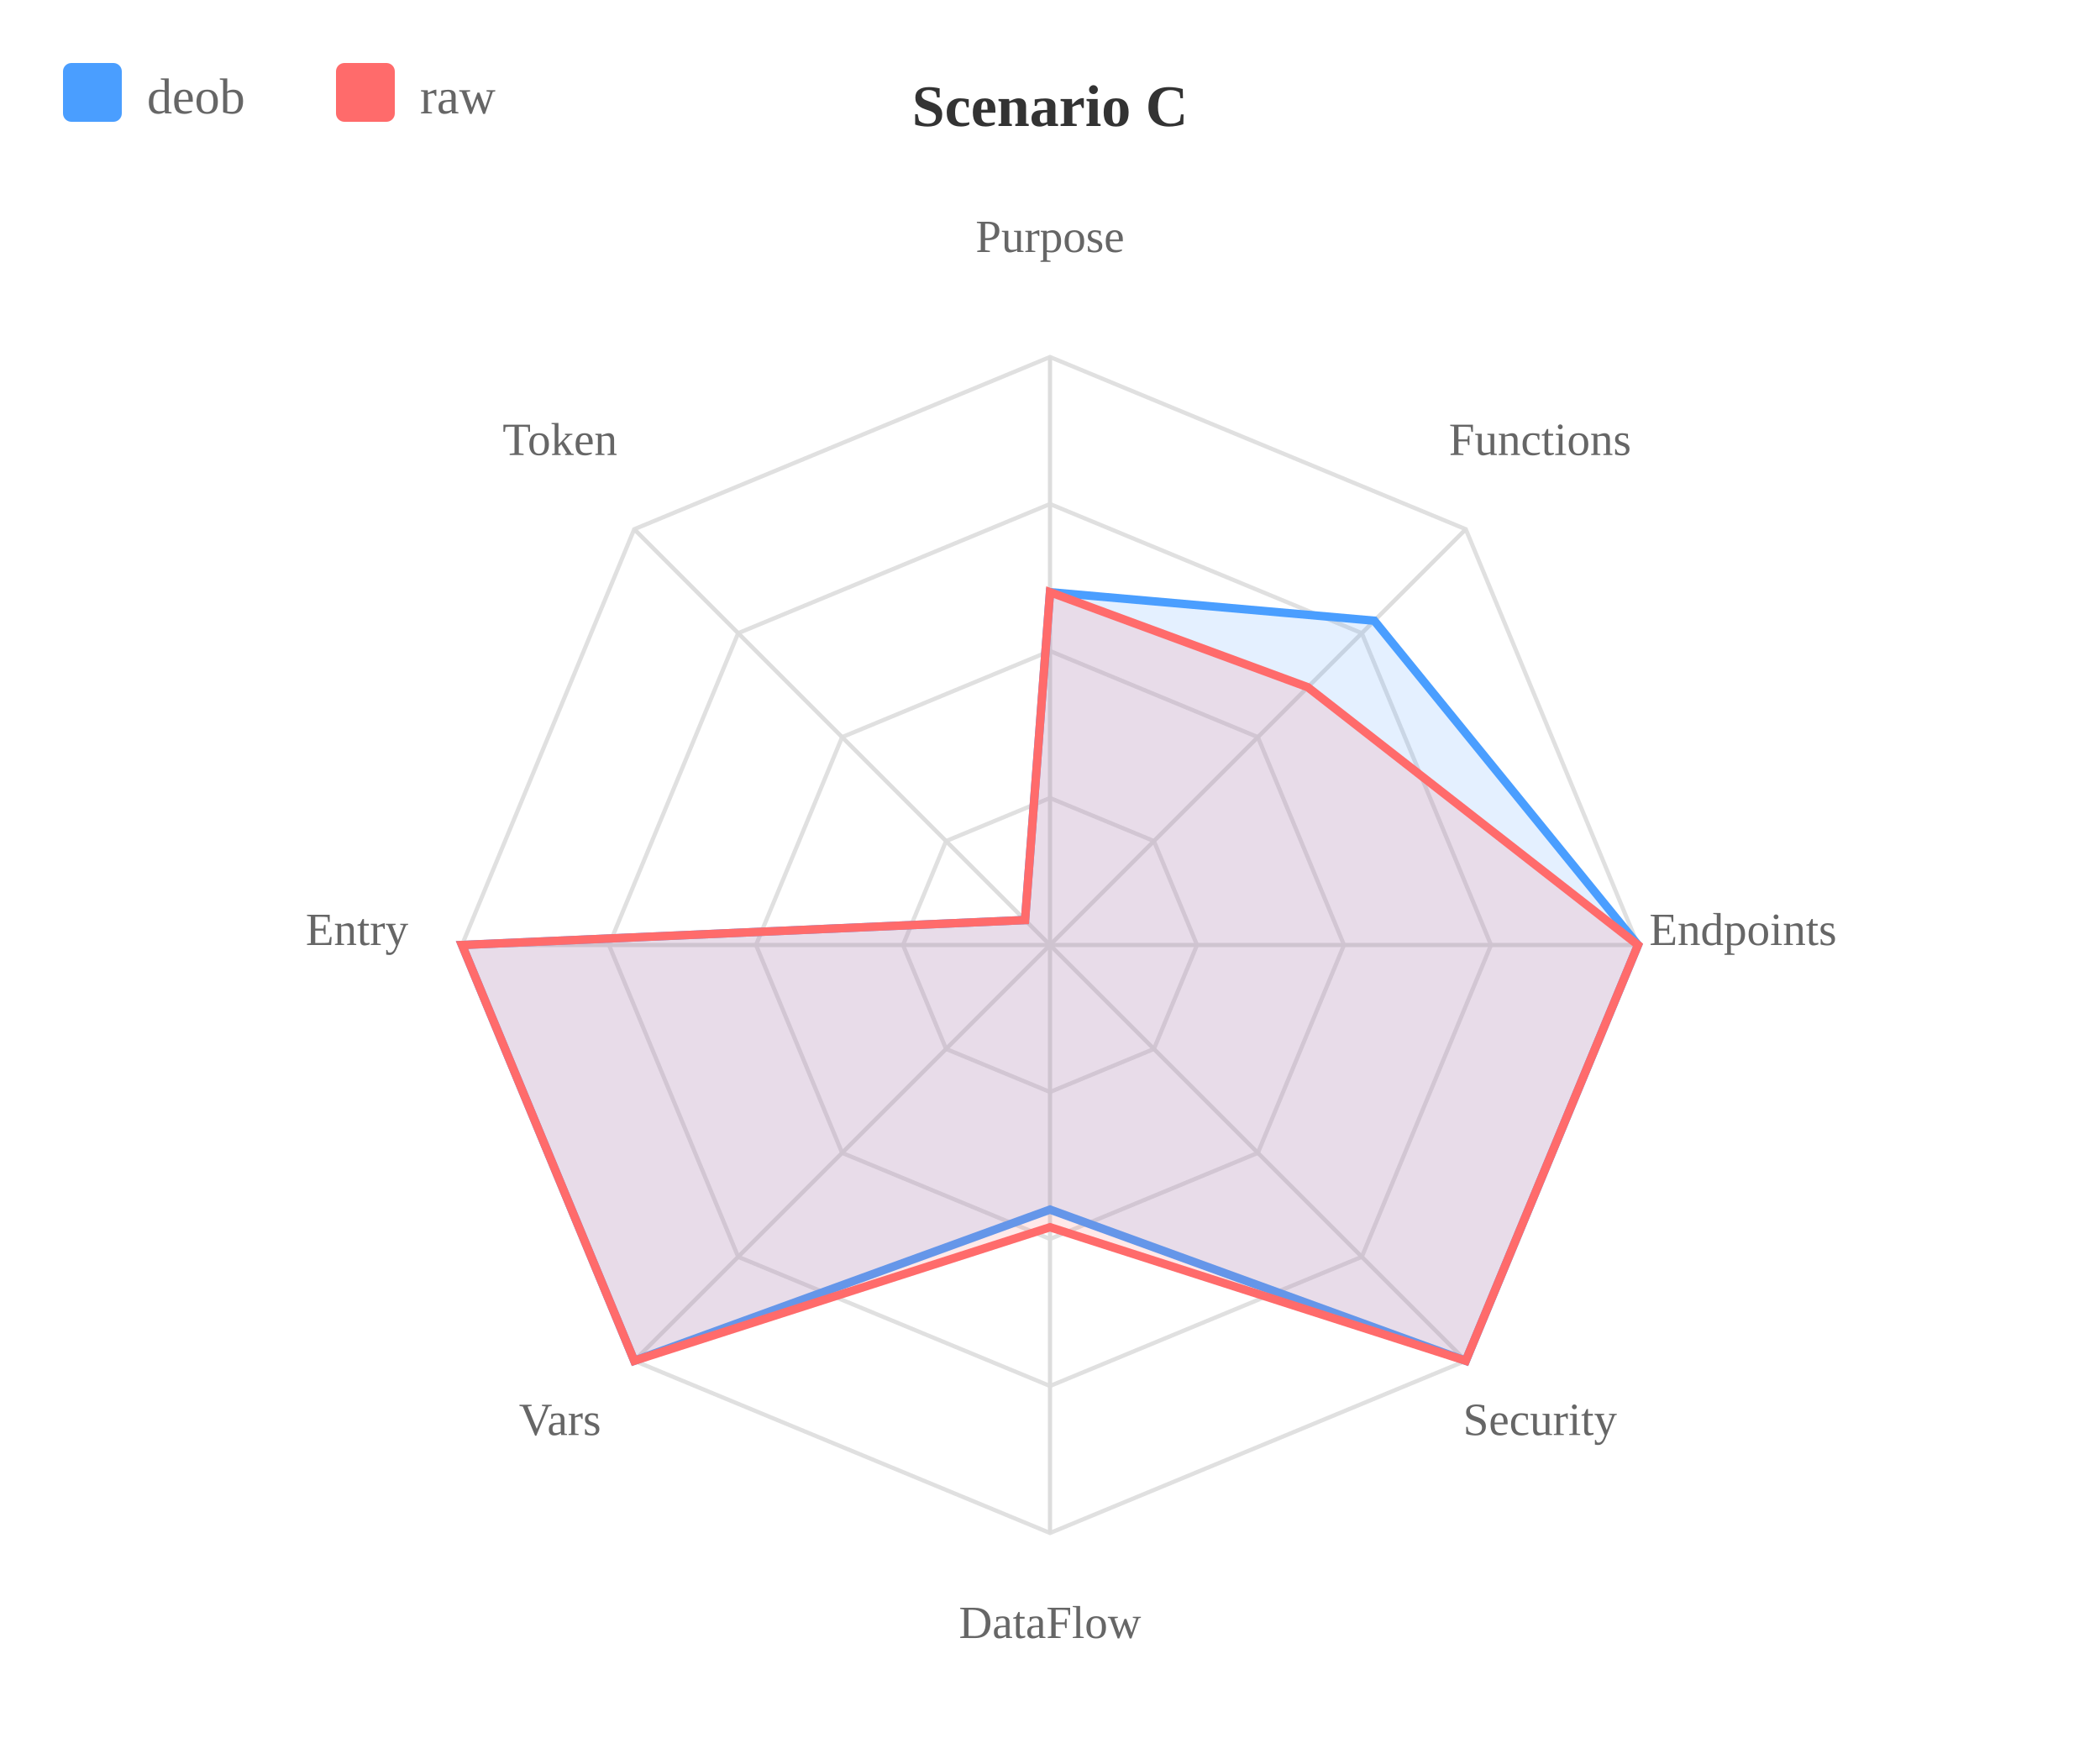
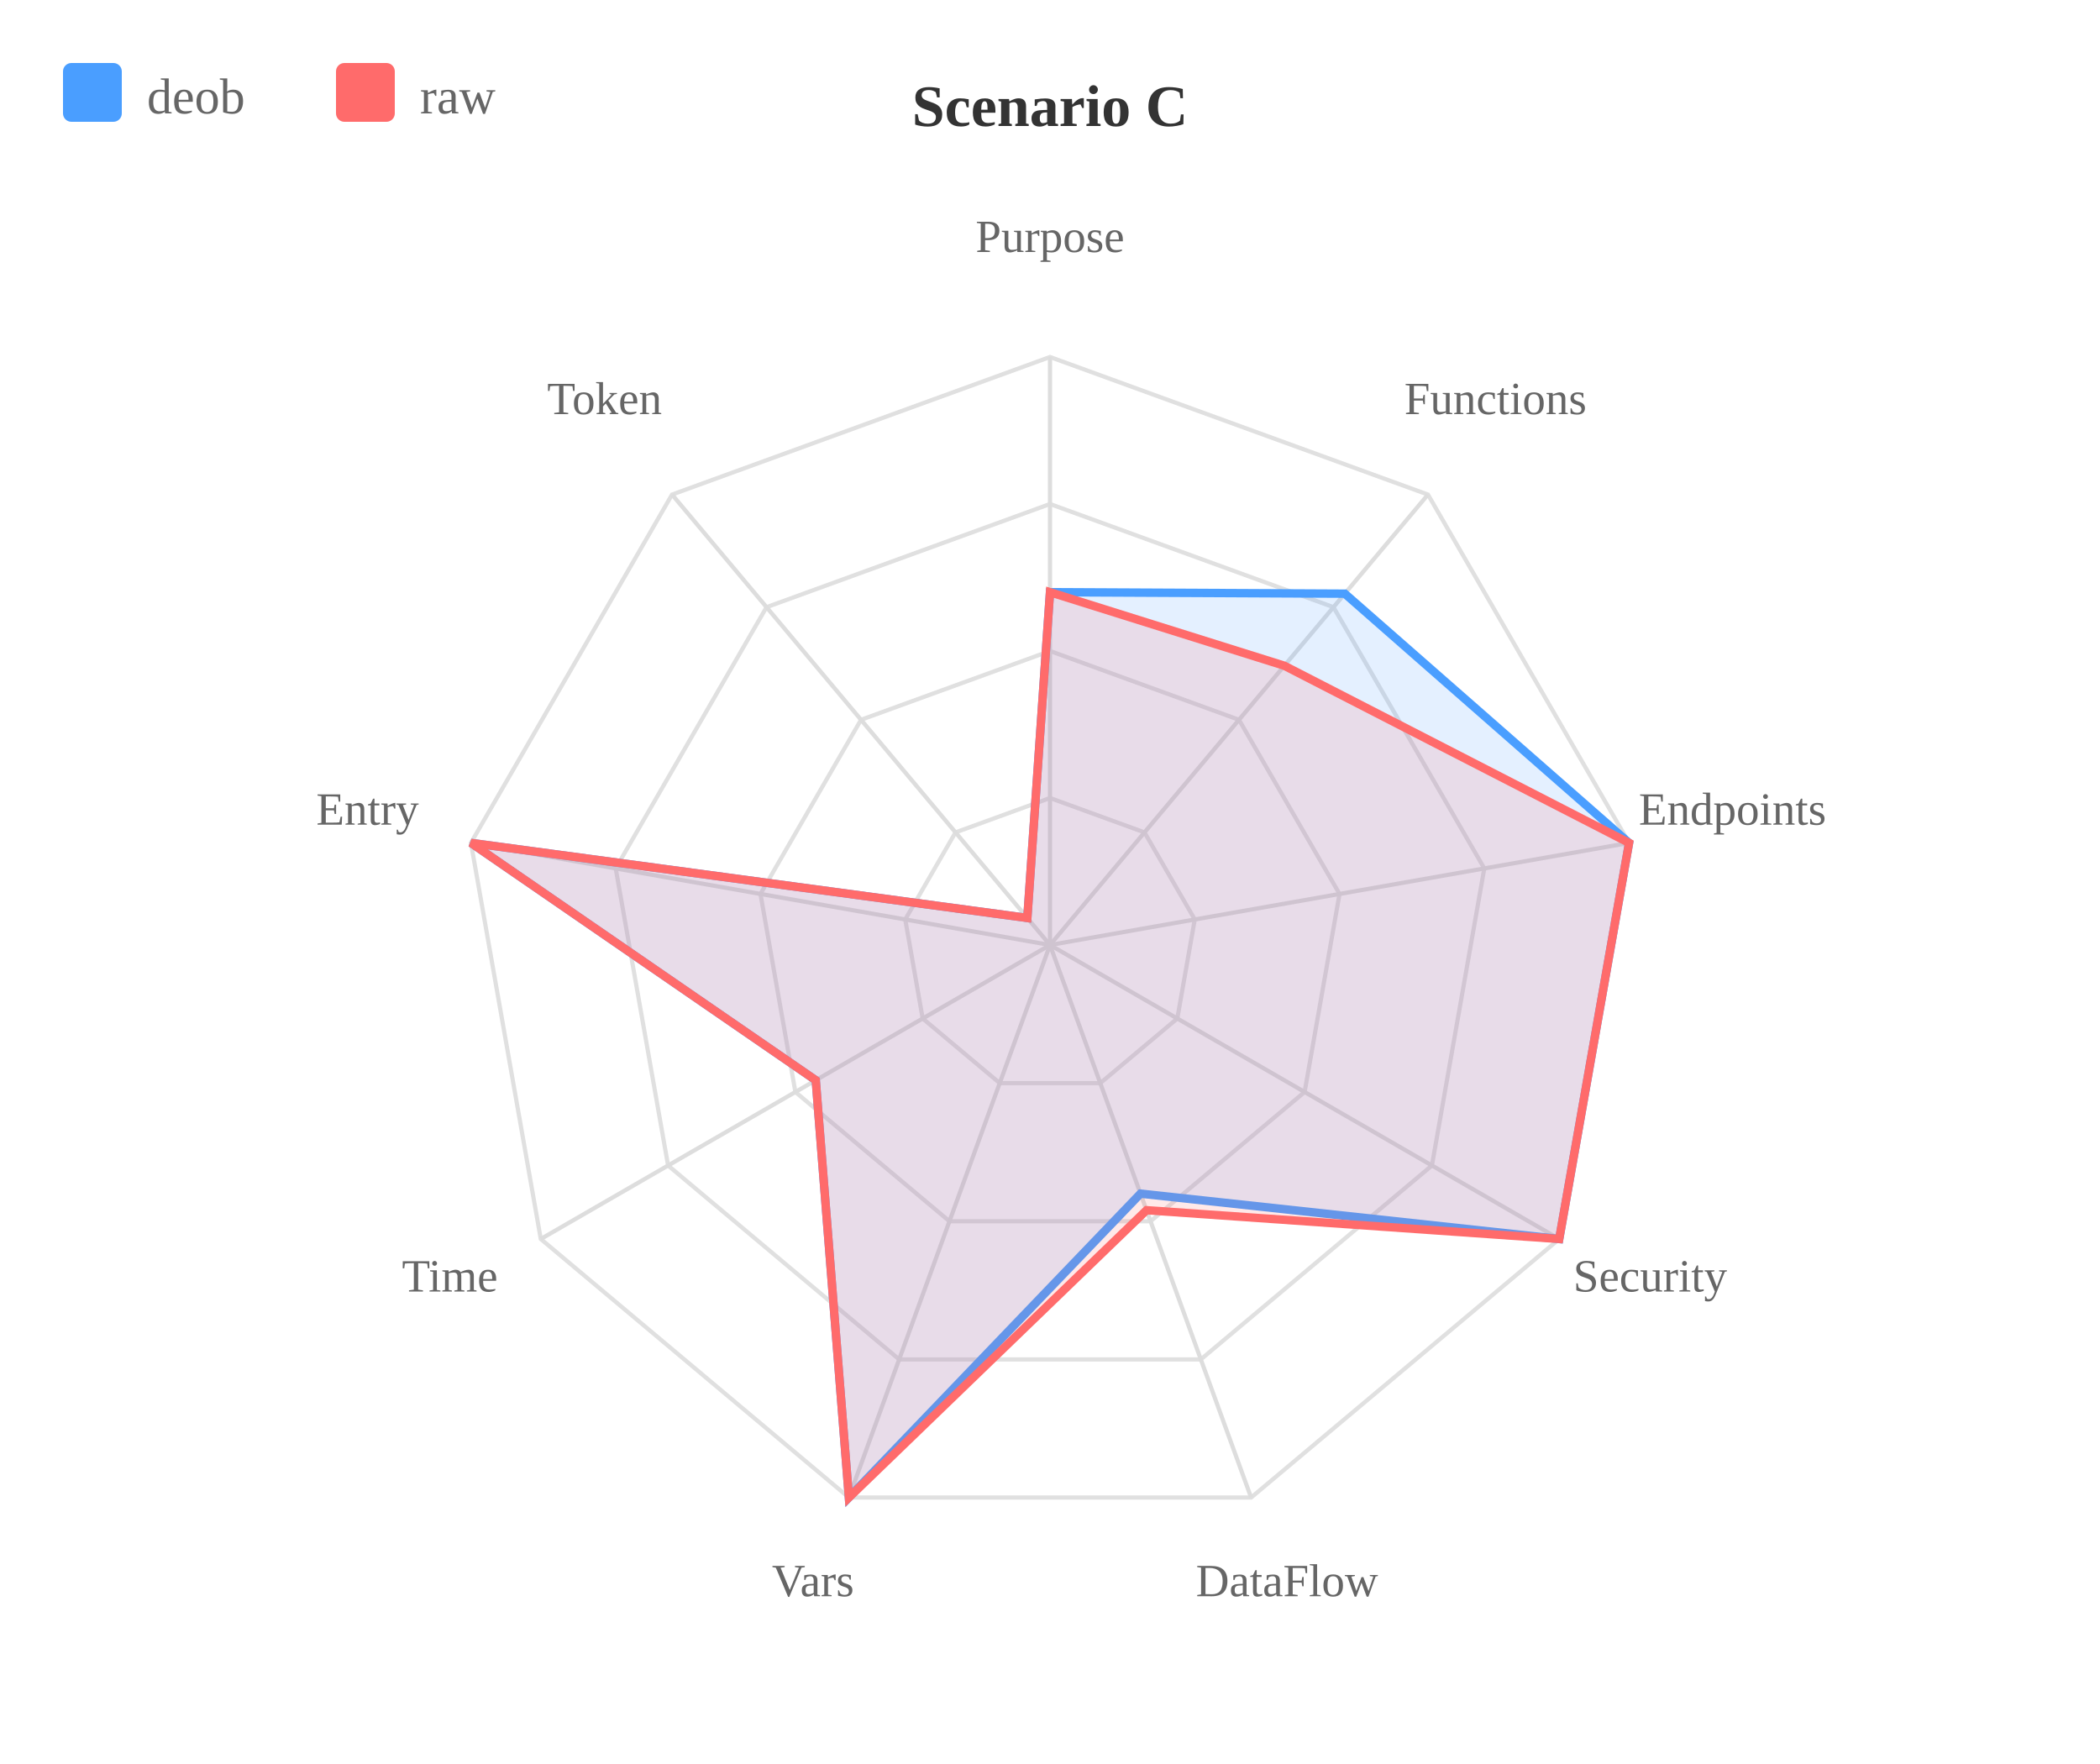
<svg xmlns="http://www.w3.org/2000/svg" width="500" height="420" viewBox="0 0 500 420">
  <text x="250" y="30" text-anchor="middle" font-size="14" font-weight="bold" fill="#333">Scenario C</text>
-   <polygon points="250,190 274.749,200.251 285,225 274.749,249.749 250,260 225.251,249.749 215,225 225.251,200.251 " fill="none" stroke="#e0e0e0" stroke-width="1" />
-   <polygon points="250,155 299.497,175.503 320,225 299.497,274.497 250,295 200.503,274.497 180,225 200.503,175.503 " fill="none" stroke="#e0e0e0" stroke-width="1" />
-   <polygon points="250,120 324.246,150.754 355,225 324.246,299.246 250,330 175.754,299.246 145,225 175.754,150.754 " fill="none" stroke="#e0e0e0" stroke-width="1" />
-   <polygon points="250,85 348.995,126.005 390,225 348.995,323.995 250,365 151.005,323.995 110,225 151.005,126.005 " fill="none" stroke="#e0e0e0" stroke-width="1" />
+   <polygon points="250,190 272.498,198.188 284.468,218.922 280.311,242.5 261.971,257.889 238.029,257.889 219.689,242.5 215.532,218.922 227.502,198.188 " fill="none" stroke="#e0e0e0" stroke-width="1" />
+   <polygon points="250,155 294.995,171.377 318.937,212.845 310.622,260 273.941,290.778 226.059,290.778 189.378,260 181.063,212.845 205.005,171.377 " fill="none" stroke="#e0e0e0" stroke-width="1" />
+   <polygon points="250,120 317.493,144.565 353.405,206.767 340.933,277.5 285.912,323.668 214.088,323.668 159.067,277.5 146.595,206.767 182.507,144.565 " fill="none" stroke="#e0e0e0" stroke-width="1" />
+   <polygon points="250,85 339.99,117.754 387.873,200.689 371.244,295 297.883,356.557 202.117,356.557 128.756,295 112.127,200.689 160.01,117.754 " fill="none" stroke="#e0e0e0" stroke-width="1" />
  <line x1="250" y1="225" x2="250" y2="85" stroke="#ddd" />
  <text x="250" y="60" text-anchor="middle" font-size="11" fill="#666">Purpose</text>
-   <line x1="250" y1="225" x2="348.995" y2="126.005" stroke="#ddd" />
-   <text x="366.673" y="108.327" text-anchor="middle" font-size="11" fill="#666">Functions</text>
-   <line x1="250" y1="225" x2="390" y2="225" stroke="#ddd" />
-   <text x="415" y="225" text-anchor="middle" font-size="11" fill="#666">Endpoints</text>
-   <line x1="250" y1="225" x2="348.995" y2="323.995" stroke="#ddd" />
-   <text x="366.673" y="341.673" text-anchor="middle" font-size="11" fill="#666">Security</text>
-   <line x1="250" y1="225" x2="250" y2="365" stroke="#ddd" />
-   <text x="250" y="390" text-anchor="middle" font-size="11" fill="#666">DataFlow</text>
-   <line x1="250" y1="225" x2="151.005" y2="323.995" stroke="#ddd" />
-   <text x="133.327" y="341.673" text-anchor="middle" font-size="11" fill="#666">Vars</text>
-   <line x1="250" y1="225" x2="110" y2="225" stroke="#ddd" />
-   <text x="85" y="225" text-anchor="middle" font-size="11" fill="#666">Entry</text>
-   <line x1="250" y1="225" x2="151.005" y2="126.005" stroke="#ddd" />
-   <text x="133.327" y="108.327" text-anchor="middle" font-size="11" fill="#666">Token</text>
-   <polygon points="250,141 327.216,147.784 390,225 348.995,323.995 250,288 151.005,323.995 110,225 244.06,219.06 " fill="#4a9eff" fill-opacity="0.15" stroke="#4a9eff" stroke-width="2" />
-   <polygon points="250,141 311.377,163.623 390,225 348.995,323.995 250,292.2 151.005,323.995 110,225 244.06,219.06 " fill="#ff6b6b" fill-opacity="0.15" stroke="#ff6b6b" stroke-width="2" />
+   <line x1="250" y1="225" x2="339.99" y2="117.754" stroke="#ddd" />
+   <text x="356.06" y="98.603" text-anchor="middle" font-size="11" fill="#666">Functions</text>
+   <line x1="250" y1="225" x2="387.873" y2="200.689" stroke="#ddd" />
+   <text x="412.493" y="196.348" text-anchor="middle" font-size="11" fill="#666">Endpoints</text>
+   <line x1="250" y1="225" x2="371.244" y2="295" stroke="#ddd" />
+   <text x="392.894" y="307.5" text-anchor="middle" font-size="11" fill="#666">Security</text>
+   <line x1="250" y1="225" x2="297.883" y2="356.557" stroke="#ddd" />
+   <text x="306.433" y="380.049" text-anchor="middle" font-size="11" fill="#666">DataFlow</text>
+   <line x1="250" y1="225" x2="202.117" y2="356.557" stroke="#ddd" />
+   <text x="193.567" y="380.049" text-anchor="middle" font-size="11" fill="#666">Vars</text>
+   <line x1="250" y1="225" x2="128.756" y2="295" stroke="#ddd" />
+   <text x="107.106" y="307.5" text-anchor="middle" font-size="11" fill="#666">Time</text>
+   <line x1="250" y1="225" x2="112.127" y2="200.689" stroke="#ddd" />
+   <text x="87.507" y="196.348" text-anchor="middle" font-size="11" fill="#666">Entry</text>
+   <line x1="250" y1="225" x2="160.01" y2="117.754" stroke="#ddd" />
+   <text x="143.94" y="98.603" text-anchor="middle" font-size="11" fill="#666">Token</text>
+   <polygon points="250,141 320.192,141.348 387.873,200.689 371.244,295 271.547,284.201 202.117,356.557 194.228,257.2 112.127,200.689 244.601,218.565 " fill="#4a9eff" fill-opacity="0.15" stroke="#4a9eff" stroke-width="2" />
+   <polygon points="250,141 305.794,158.507 387.873,200.689 371.244,295 272.984,288.147 202.117,356.557 194.228,257.2 112.127,200.689 244.601,218.565 " fill="#ff6b6b" fill-opacity="0.15" stroke="#ff6b6b" stroke-width="2" />
  <rect x="15" y="15" width="14" height="14" fill="#4a9eff" rx="2" />
  <text x="35" y="27" font-size="12" fill="#666">deob</text>
  <rect x="80" y="15" width="14" height="14" fill="#ff6b6b" rx="2" />
  <text x="100" y="27" font-size="12" fill="#666">raw</text>
</svg>
